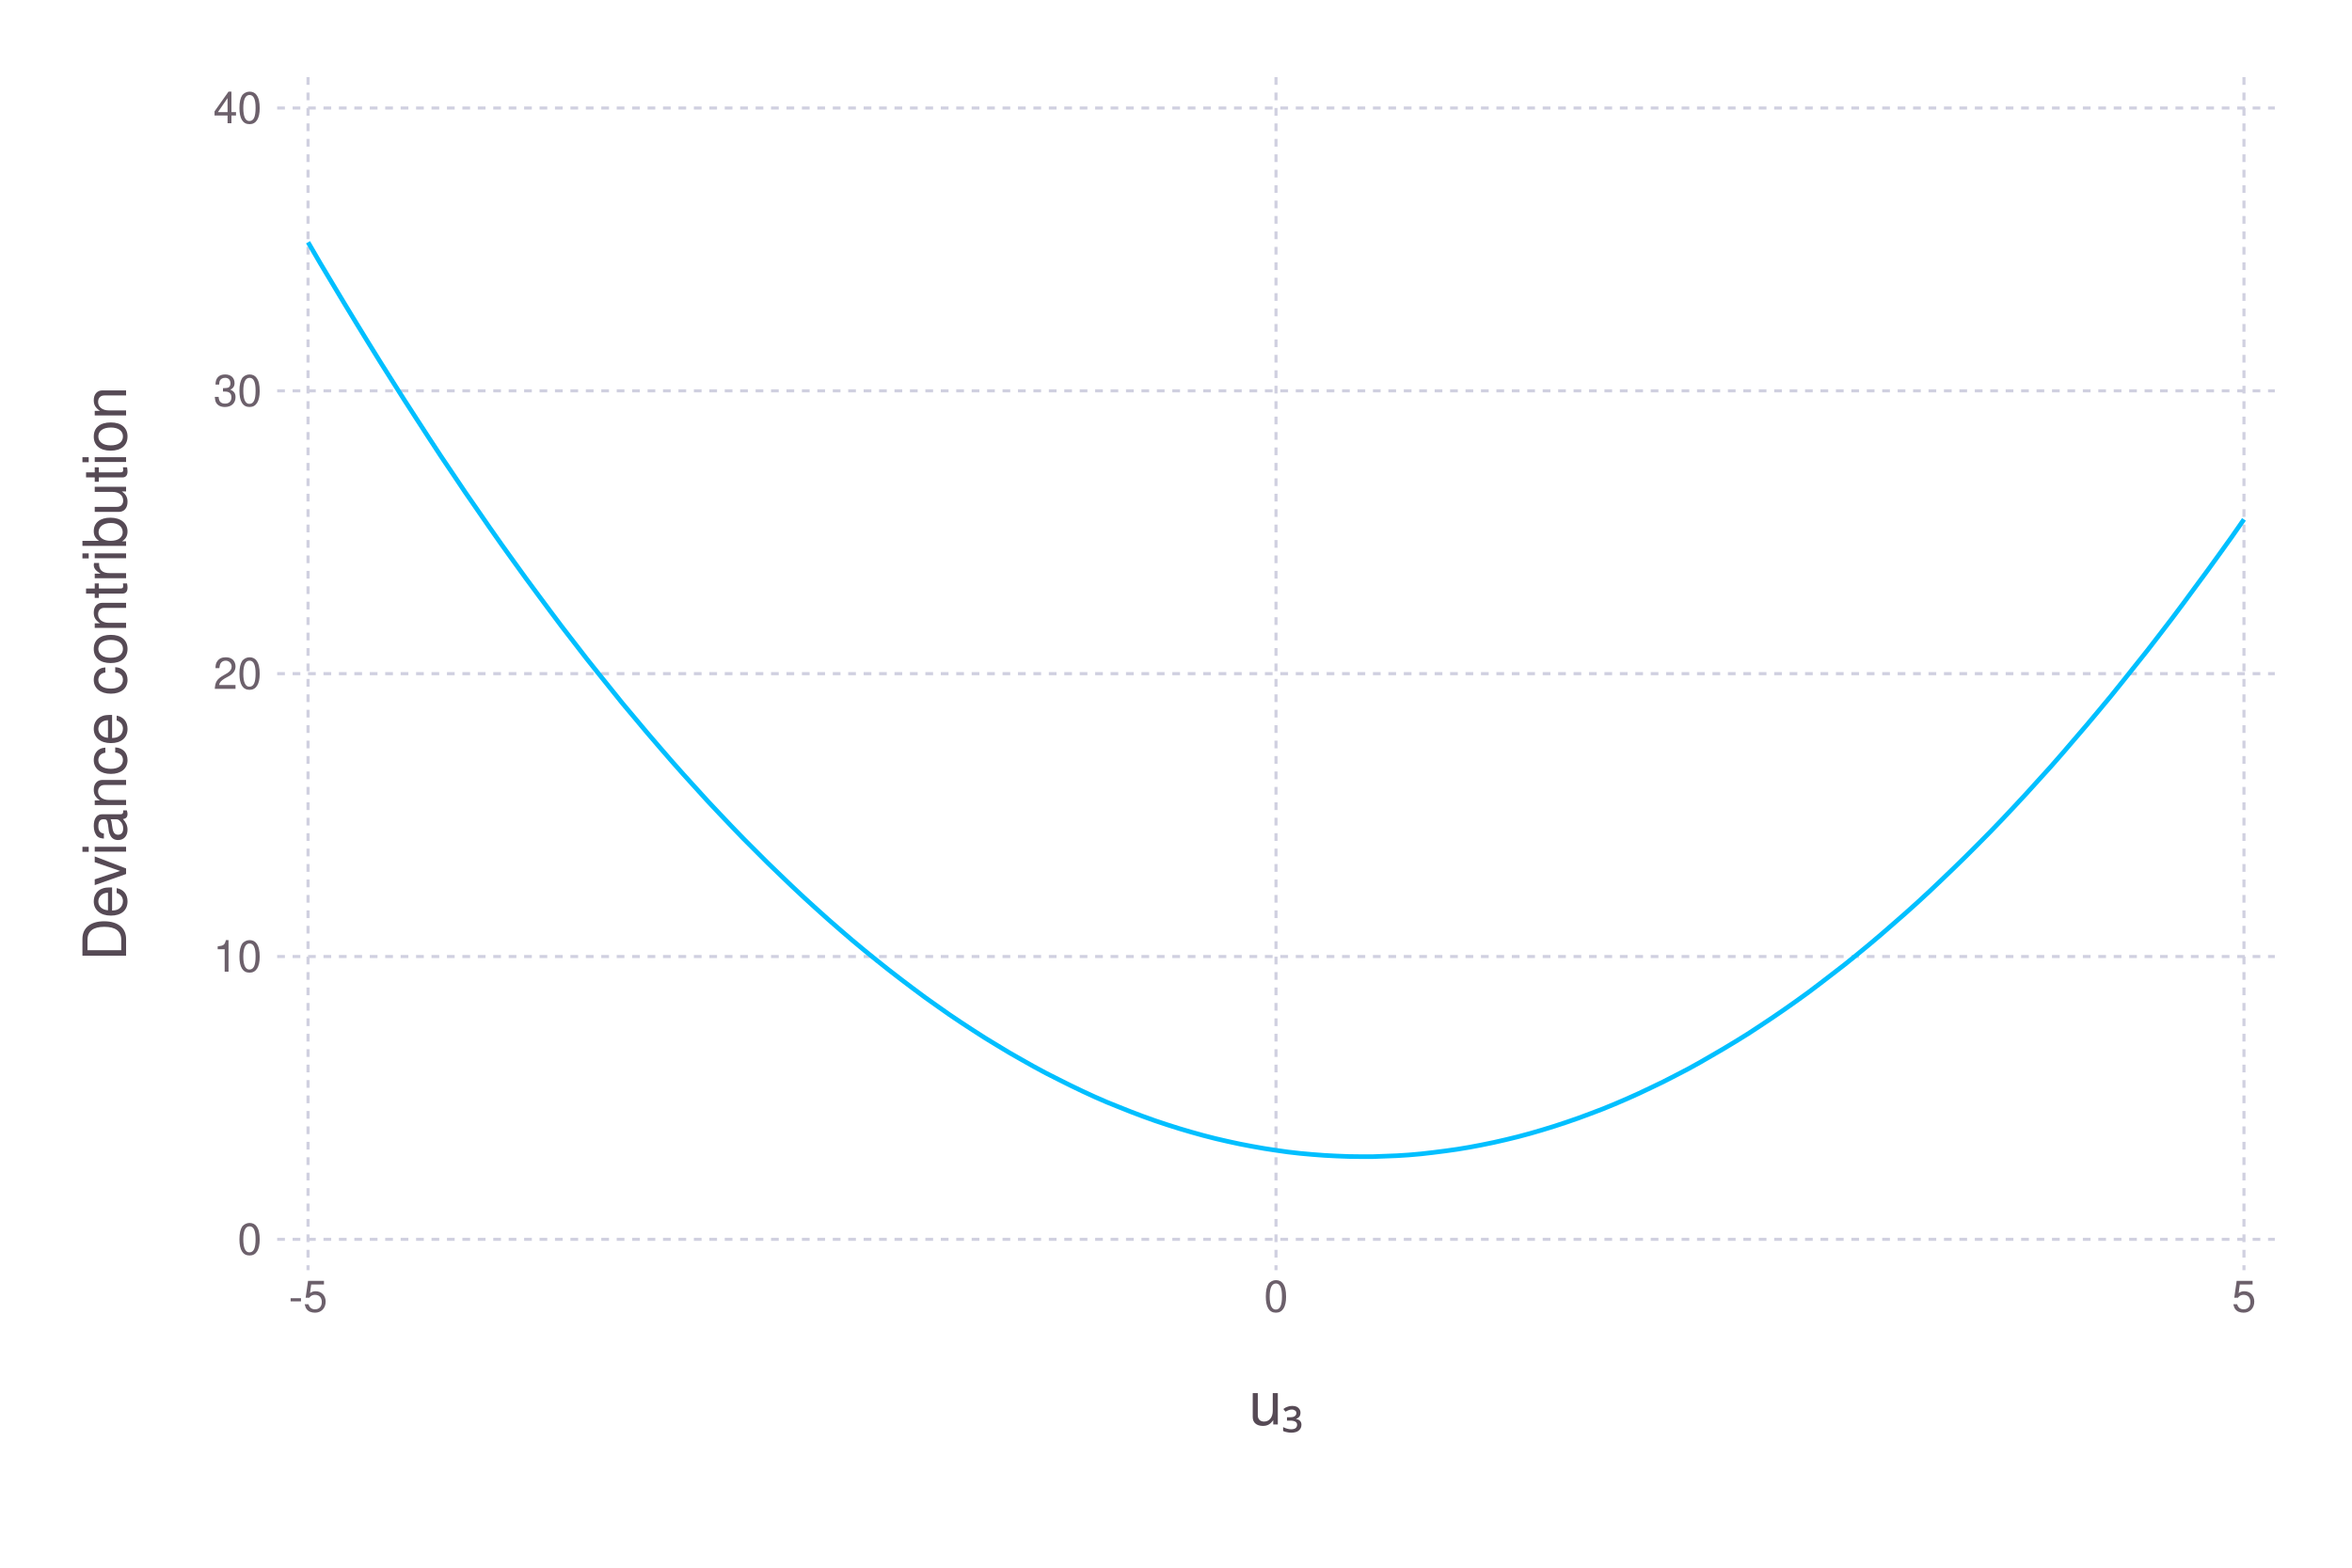
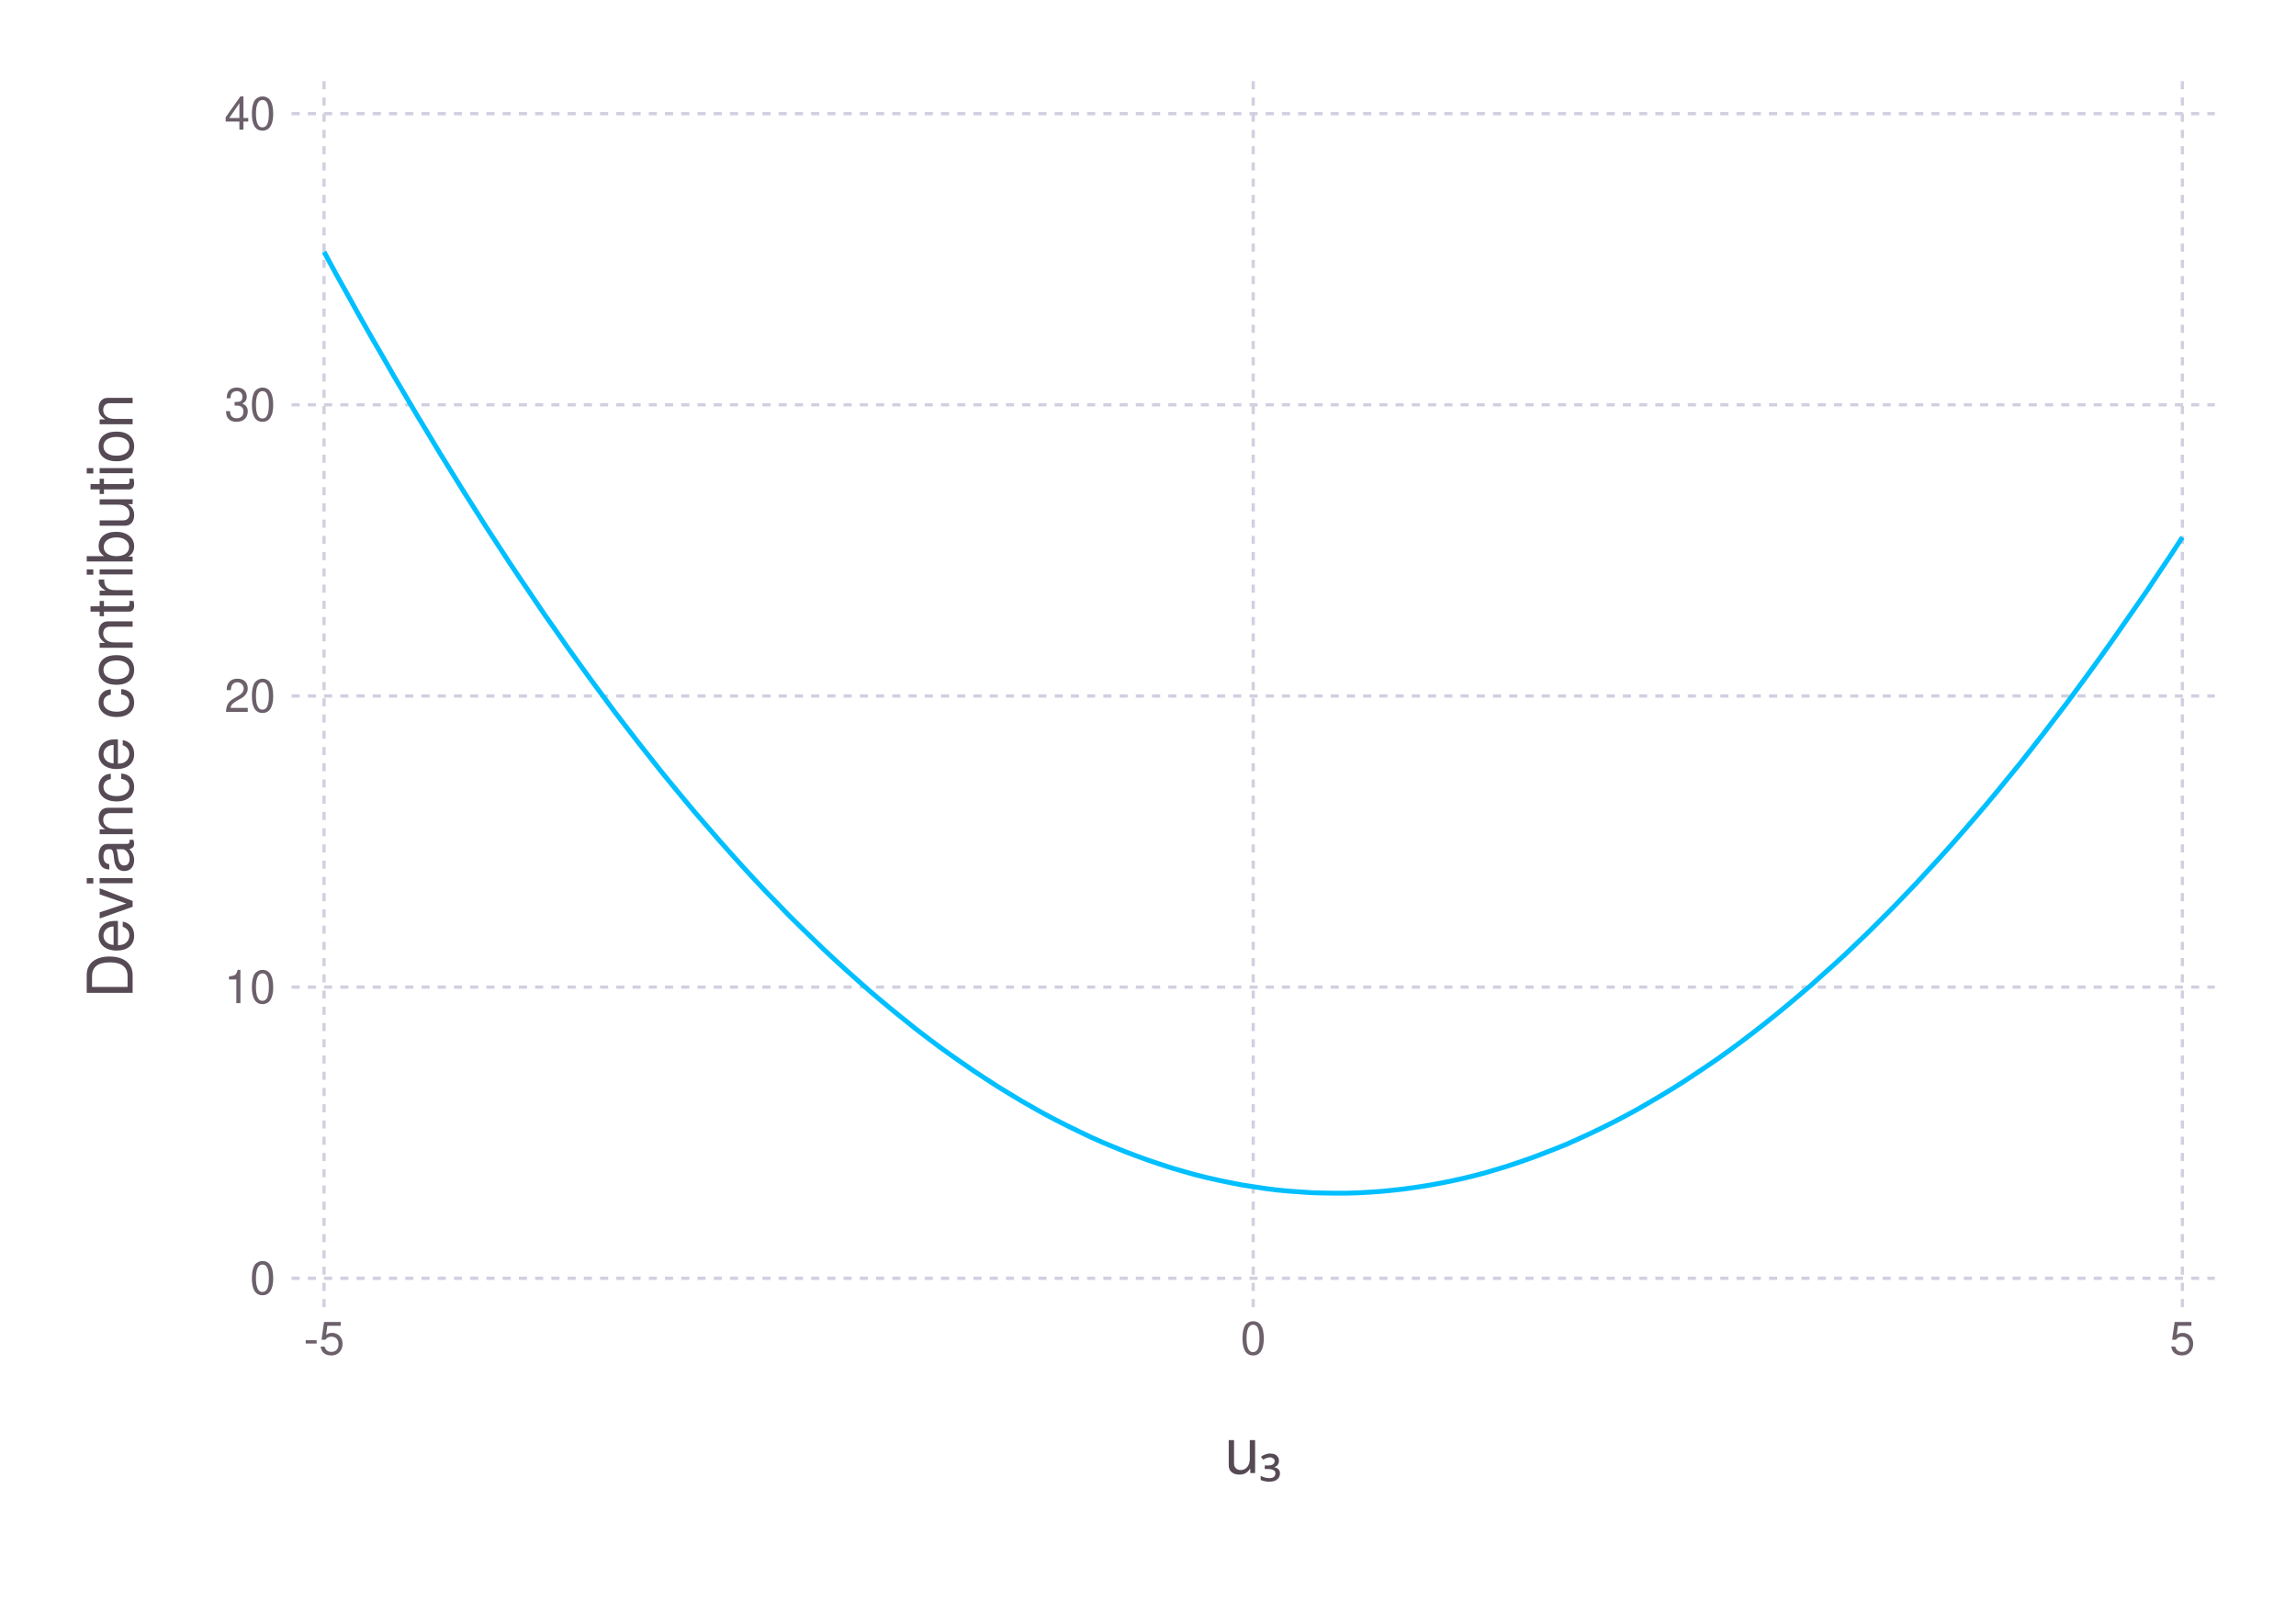
- <svg xmlns="http://www.w3.org/2000/svg" version="1.2" width="152.4mm" height="101.6mm" viewBox="0 0 152.4 101.6" stroke="none" fill="#000000" stroke-width="0.3" font-size="3.88">
-   <g class="plotroot xscalable yscalable" id="img-58dc62cd-1">
-     <g font-size="3.88" font-family="'PT Sans','Helvetica Neue','Helvetica',sans-serif" fill="#564A55" stroke="#000000" stroke-opacity="0.000" id="img-58dc62cd-2">
-       <g transform="translate(82.68,89.99)">
+ <svg xmlns="http://www.w3.org/2000/svg" version="1.2" width="141.42mm" height="100mm" viewBox="0 0 141.42 100" stroke="none" fill="#000000" stroke-width="0.3" font-size="3.88">
+   <g class="plotroot xscalable yscalable" id="img-50b19126-1">
+     <g font-size="3.88" font-family="'PT Sans','Helvetica Neue','Helvetica',sans-serif" fill="#564A55" stroke="#000000" stroke-opacity="0.000" id="img-50b19126-2">
+       <g transform="translate(77.19,88.39)">
        <g class="primitive">
          <text text-anchor="middle" dy="0.6em">u₃</text>
        </g>
      </g>
    </g>
-     <g class="guide xlabels" font-size="2.82" font-family="'PT Sans Caption','Helvetica Neue','Helvetica',sans-serif" fill="#6C606B" id="img-58dc62cd-3">
-       <g transform="translate(19.96,83.32)">
+     <g class="guide xlabels" font-size="2.82" font-family="'PT Sans Caption','Helvetica Neue','Helvetica',sans-serif" fill="#6C606B" id="img-50b19126-3">
+       <g transform="translate(19.96,81.72)">
        <g class="primitive">
          <text text-anchor="middle" dy="0.6em">-5</text>
        </g>
      </g>
-       <g transform="translate(82.68,83.32)">
+       <g transform="translate(77.19,81.72)">
        <g class="primitive">
          <text text-anchor="middle" dy="0.6em">0</text>
        </g>
      </g>
-       <g transform="translate(145.4,83.32)">
+       <g transform="translate(134.42,81.72)">
        <g class="primitive">
          <text text-anchor="middle" dy="0.6em">5</text>
        </g>
      </g>
    </g>
-     <g clip-path="url(#img-58dc62cd-4)">
-       <g id="img-58dc62cd-5">
-         <g pointer-events="visible" opacity="1" fill="#000000" fill-opacity="0.000" stroke="#000000" stroke-opacity="0.000" class="guide background" id="img-58dc62cd-6">
-           <g transform="translate(82.68,43.66)">
-             <path d="M-64.72,-38.66 L 64.72 -38.66 64.72 38.66 -64.72 38.66 z" class="primitive" />
+     <g clip-path="url(#img-50b19126-4)">
+       <g id="img-50b19126-5">
+         <g pointer-events="visible" opacity="1" fill="#000000" fill-opacity="0.000" stroke="#000000" stroke-opacity="0.000" class="guide background" id="img-50b19126-6">
+           <g transform="translate(77.19,42.86)">
+             <path d="M-59.23,-37.86 L 59.23 -37.86 59.23 37.86 -59.23 37.86 z" class="primitive" />
          </g>
        </g>
-         <g class="guide ygridlines xfixed" stroke-dasharray="0.5,0.5" stroke-width="0.2" stroke="#D0D0E0" id="img-58dc62cd-7">
-           <g transform="translate(82.68,80.32)">
-             <path fill="none" d="M-64.72,0 L 64.72 0" class="primitive" />
+         <g class="guide ygridlines xfixed" stroke-dasharray="0.5,0.5" stroke-width="0.2" stroke="#D0D0E0" id="img-50b19126-7">
+           <g transform="translate(77.19,78.72)">
+             <path fill="none" d="M-59.23,0 L 59.23 0" class="primitive" />
          </g>
-           <g transform="translate(82.68,61.99)">
-             <path fill="none" d="M-64.72,0 L 64.72 0" class="primitive" />
+           <g transform="translate(77.19,60.79)">
+             <path fill="none" d="M-59.23,0 L 59.23 0" class="primitive" />
          </g>
-           <g transform="translate(82.68,43.66)">
-             <path fill="none" d="M-64.72,0 L 64.72 0" class="primitive" />
+           <g transform="translate(77.19,42.86)">
+             <path fill="none" d="M-59.23,0 L 59.23 0" class="primitive" />
          </g>
-           <g transform="translate(82.68,25.33)">
-             <path fill="none" d="M-64.72,0 L 64.72 0" class="primitive" />
+           <g transform="translate(77.19,24.93)">
+             <path fill="none" d="M-59.23,0 L 59.23 0" class="primitive" />
          </g>
-           <g transform="translate(82.68,7)">
-             <path fill="none" d="M-64.72,0 L 64.72 0" class="primitive" />
+           <g transform="translate(77.19,7)">
+             <path fill="none" d="M-59.23,0 L 59.23 0" class="primitive" />
          </g>
        </g>
-         <g class="guide xgridlines yfixed" stroke-dasharray="0.5,0.5" stroke-width="0.2" stroke="#D0D0E0" id="img-58dc62cd-8">
-           <g transform="translate(19.96,43.66)">
-             <path fill="none" d="M0,-38.66 L 0 38.66" class="primitive" />
+         <g class="guide xgridlines yfixed" stroke-dasharray="0.5,0.5" stroke-width="0.2" stroke="#D0D0E0" id="img-50b19126-8">
+           <g transform="translate(19.96,42.86)">
+             <path fill="none" d="M0,-37.86 L 0 37.86" class="primitive" />
          </g>
-           <g transform="translate(82.68,43.66)">
-             <path fill="none" d="M0,-38.66 L 0 38.66" class="primitive" />
+           <g transform="translate(77.19,42.86)">
+             <path fill="none" d="M0,-37.86 L 0 37.86" class="primitive" />
          </g>
-           <g transform="translate(145.4,43.66)">
-             <path fill="none" d="M0,-38.66 L 0 38.66" class="primitive" />
+           <g transform="translate(134.42,42.86)">
+             <path fill="none" d="M0,-37.86 L 0 37.86" class="primitive" />
          </g>
        </g>
-         <g class="plotpanel" id="img-58dc62cd-9">
-           <g stroke-width="0.3" fill="#000000" fill-opacity="0.000" class="geometry" id="img-58dc62cd-10">
-             <g stroke-dasharray="none" stroke="#00BFFF" id="img-58dc62cd-11">
-               <g transform="translate(82.68,57.64)">
-                 <path fill="none" d="M-62.72,-41.94 L -61.94 -40.6 -61.15 -39.28 -60.37 -37.98 -59.58 -36.68 -58.8 -35.41 -58.02 -34.15 -57.23 -32.9 -56.45 -31.67 -55.66 -30.45 -54.88 -29.25 -54.1 -28.06 -53.31 -26.89 -52.53 -25.73 -51.74 -24.59 -50.96 -23.46 -50.18 -22.35 -49.39 -21.25 -48.61 -20.17 -47.82 -19.1 -47.04 -18.05 -46.26 -17.01 -45.47 -15.99 -44.69 -14.98 -43.9 -13.99 -43.12 -13.02 -42.34 -12.05 -41.55 -11.11 -40.77 -10.18 -39.98 -9.26 -39.2 -8.36 -38.42 -7.48 -37.63 -6.61 -36.85 -5.75 -36.06 -4.91 -35.28 -4.09 -34.5 -3.28 -33.71 -2.49 -32.93 -1.71 -32.14 -0.95 -31.36 -0.2 -30.58 0.53 -29.79 1.25 -29.01 1.95 -28.22 2.64 -27.44 3.31 -26.66 3.96 -25.87 4.6 -25.09 5.22 -24.3 5.83 -23.52 6.42 -22.74 7 -21.95 7.56 -21.17 8.11 -20.38 8.64 -19.6 9.15 -18.82 9.65 -18.03 10.13 -17.25 10.6 -16.46 11.05 -15.68 11.49 -14.9 11.91 -14.11 12.31 -13.33 12.7 -12.54 13.08 -11.76 13.44 -10.98 13.78 -10.19 14.1 -9.41 14.41 -8.62 14.71 -7.84 14.99 -7.06 15.25 -6.27 15.5 -5.49 15.73 -4.7 15.95 -3.92 16.15 -3.14 16.33 -2.35 16.5 -1.57 16.65 -0.78 16.79 0 16.91 0.78 17.02 1.57 17.11 2.35 17.18 3.14 17.24 3.92 17.28 4.7 17.31 5.49 17.32 6.27 17.32 7.06 17.29 7.84 17.26 8.62 17.21 9.41 17.14 10.19 17.05 10.98 16.95 11.76 16.84 12.54 16.71 13.33 16.56 14.11 16.4 14.9 16.22 15.68 16.03 16.46 15.82 17.25 15.59 18.03 15.35 18.82 15.09 19.6 14.82 20.38 14.53 21.17 14.23 21.95 13.91 22.74 13.57 23.52 13.22 24.3 12.85 25.09 12.47 25.87 12.07 26.66 11.66 27.44 11.23 28.22 10.78 29.01 10.32 29.79 9.85 30.58 9.36 31.36 8.85 32.14 8.33 32.93 7.79 33.71 7.24 34.5 6.67 35.28 6.08 36.06 5.48 36.85 4.87 37.63 4.24 38.42 3.59 39.2 2.93 39.98 2.25 40.77 1.56 41.55 0.86 42.34 0.13 43.12 -0.61 43.9 -1.36 44.69 -2.13 45.47 -2.91 46.26 -3.71 47.04 -4.52 47.82 -5.35 48.61 -6.2 49.39 -7.06 50.18 -7.93 50.96 -8.82 51.74 -9.73 52.53 -10.65 53.31 -11.58 54.1 -12.53 54.88 -13.5 55.66 -14.48 56.45 -15.47 57.23 -16.48 58.02 -17.51 58.8 -18.55 59.58 -19.61 60.37 -20.68 61.15 -21.76 61.94 -22.86 62.72 -23.98" class="primitive" />
+         <g class="plotpanel" id="img-50b19126-9">
+           <g stroke-width="0.3" fill="#000000" fill-opacity="0.000" class="geometry" id="img-50b19126-10">
+             <g class="color_LCHab{Float32}(70.0f0,60.0f0,240.0f0)" stroke-dasharray="none" stroke="#00BFFF" id="img-50b19126-11">
+               <g transform="translate(77.19,56.54)">
+                 <path fill="none" d="M-57.23,-41.03 L -56.52 -39.72 -55.8 -38.43 -55.09 -37.15 -54.37 -35.88 -53.65 -34.64 -52.94 -33.4 -52.22 -32.18 -51.51 -30.98 -50.79 -29.79 -50.08 -28.61 -49.36 -27.45 -48.65 -26.3 -47.93 -25.17 -47.22 -24.05 -46.5 -22.95 -45.79 -21.86 -45.07 -20.79 -44.35 -19.73 -43.64 -18.68 -42.92 -17.66 -42.21 -16.64 -41.49 -15.64 -40.78 -14.66 -40.06 -13.69 -39.35 -12.73 -38.63 -11.79 -37.92 -10.87 -37.2 -9.96 -36.49 -9.06 -35.77 -8.18 -35.05 -7.31 -34.34 -6.46 -33.62 -5.63 -32.91 -4.81 -32.19 -4 -31.48 -3.21 -30.76 -2.43 -30.05 -1.67 -29.33 -0.93 -28.62 -0.19 -27.9 0.52 -27.18 1.22 -26.47 1.91 -25.75 2.58 -25.04 3.23 -24.32 3.87 -23.61 4.5 -22.89 5.11 -22.18 5.7 -21.46 6.28 -20.75 6.85 -20.03 7.4 -19.32 7.93 -18.6 8.45 -17.88 8.95 -17.17 9.44 -16.45 9.91 -15.74 10.37 -15.02 10.81 -14.31 11.24 -13.59 11.65 -12.88 12.05 -12.16 12.43 -11.45 12.79 -10.73 13.14 -10.02 13.48 -9.3 13.8 -8.58 14.1 -7.87 14.39 -7.15 14.66 -6.44 14.92 -5.72 15.16 -5.01 15.39 -4.29 15.6 -3.58 15.8 -2.86 15.98 -2.15 16.14 -1.43 16.29 -0.72 16.43 0 16.54 0.72 16.65 1.43 16.74 2.15 16.81 2.86 16.86 3.58 16.91 4.29 16.93 5.01 16.94 5.72 16.94 6.44 16.92 7.15 16.88 7.87 16.83 8.58 16.76 9.3 16.68 10.02 16.58 10.73 16.47 11.45 16.34 12.16 16.2 12.88 16.04 13.59 15.87 14.31 15.68 15.02 15.47 15.74 15.25 16.45 15.01 17.17 14.76 17.88 14.49 18.6 14.21 19.32 13.92 20.03 13.6 20.75 13.27 21.46 12.93 22.18 12.57 22.89 12.2 23.61 11.81 24.32 11.4 25.04 10.98 25.75 10.55 26.47 10.1 27.18 9.63 27.9 9.15 28.62 8.66 29.33 8.15 30.05 7.62 30.76 7.08 31.48 6.52 32.19 5.95 32.91 5.36 33.62 4.76 34.34 4.15 35.05 3.51 35.77 2.87 36.49 2.21 37.2 1.53 37.92 0.84 38.63 0.13 39.35 -0.59 40.06 -1.33 40.78 -2.08 41.49 -2.85 42.21 -3.63 42.92 -4.42 43.64 -5.24 44.35 -6.06 45.07 -6.9 45.79 -7.76 46.5 -8.63 47.22 -9.51 47.93 -10.41 48.65 -11.33 49.36 -12.26 50.08 -13.2 50.79 -14.16 51.51 -15.14 52.22 -16.12 52.94 -17.13 53.65 -18.15 54.37 -19.18 55.09 -20.22 55.8 -21.29 56.52 -22.36 57.23 -23.45" class="primitive" />
              </g>
            </g>
          </g>
        </g>
      </g>
    </g>
-     <g class="guide ylabels" font-size="2.82" font-family="'PT Sans Caption','Helvetica Neue','Helvetica',sans-serif" fill="#6C606B" id="img-58dc62cd-12">
-       <g transform="translate(16.96,80.32)">
+     <g class="guide ylabels" font-size="2.82" font-family="'PT Sans Caption','Helvetica Neue','Helvetica',sans-serif" fill="#6C606B" id="img-50b19126-12">
+       <g transform="translate(16.96,78.72)">
        <g class="primitive">
          <text text-anchor="end" dy="0.35em">0</text>
        </g>
      </g>
-       <g transform="translate(16.96,61.99)">
+       <g transform="translate(16.96,60.79)">
        <g class="primitive">
          <text text-anchor="end" dy="0.35em">10</text>
        </g>
      </g>
-       <g transform="translate(16.96,43.66)">
+       <g transform="translate(16.96,42.86)">
        <g class="primitive">
          <text text-anchor="end" dy="0.35em">20</text>
        </g>
      </g>
-       <g transform="translate(16.96,25.33)">
+       <g transform="translate(16.96,24.93)">
        <g class="primitive">
          <text text-anchor="end" dy="0.35em">30</text>
        </g>
      </g>
      <g transform="translate(16.96,7)">
        <g class="primitive">
          <text text-anchor="end" dy="0.35em">40</text>
        </g>
      </g>
    </g>
-     <g font-size="3.88" font-family="'PT Sans','Helvetica Neue','Helvetica',sans-serif" fill="#564A55" stroke="#000000" stroke-opacity="0.000" id="img-58dc62cd-13">
-       <g transform="translate(8.81,41.66)">
+     <g font-size="3.88" font-family="'PT Sans','Helvetica Neue','Helvetica',sans-serif" fill="#564A55" stroke="#000000" stroke-opacity="0.000" id="img-50b19126-13">
+       <g transform="translate(8.81,40.86)">
        <g class="primitive">
          <text text-anchor="middle" dy="0.35em" transform="rotate(-90,0, 2)">Deviance contribution</text>
        </g>
      </g>
    </g>
  </g>
  <defs>
-     <clipPath id="img-58dc62cd-4">
-       <path d="M17.96,5 L 147.4 5 147.4 82.32 17.96 82.32" />
+     <clipPath id="img-50b19126-4">
+       <path d="M17.96,5 L 136.42 5 136.42 80.72 17.96 80.72" />
    </clipPath>
  </defs>
</svg>
